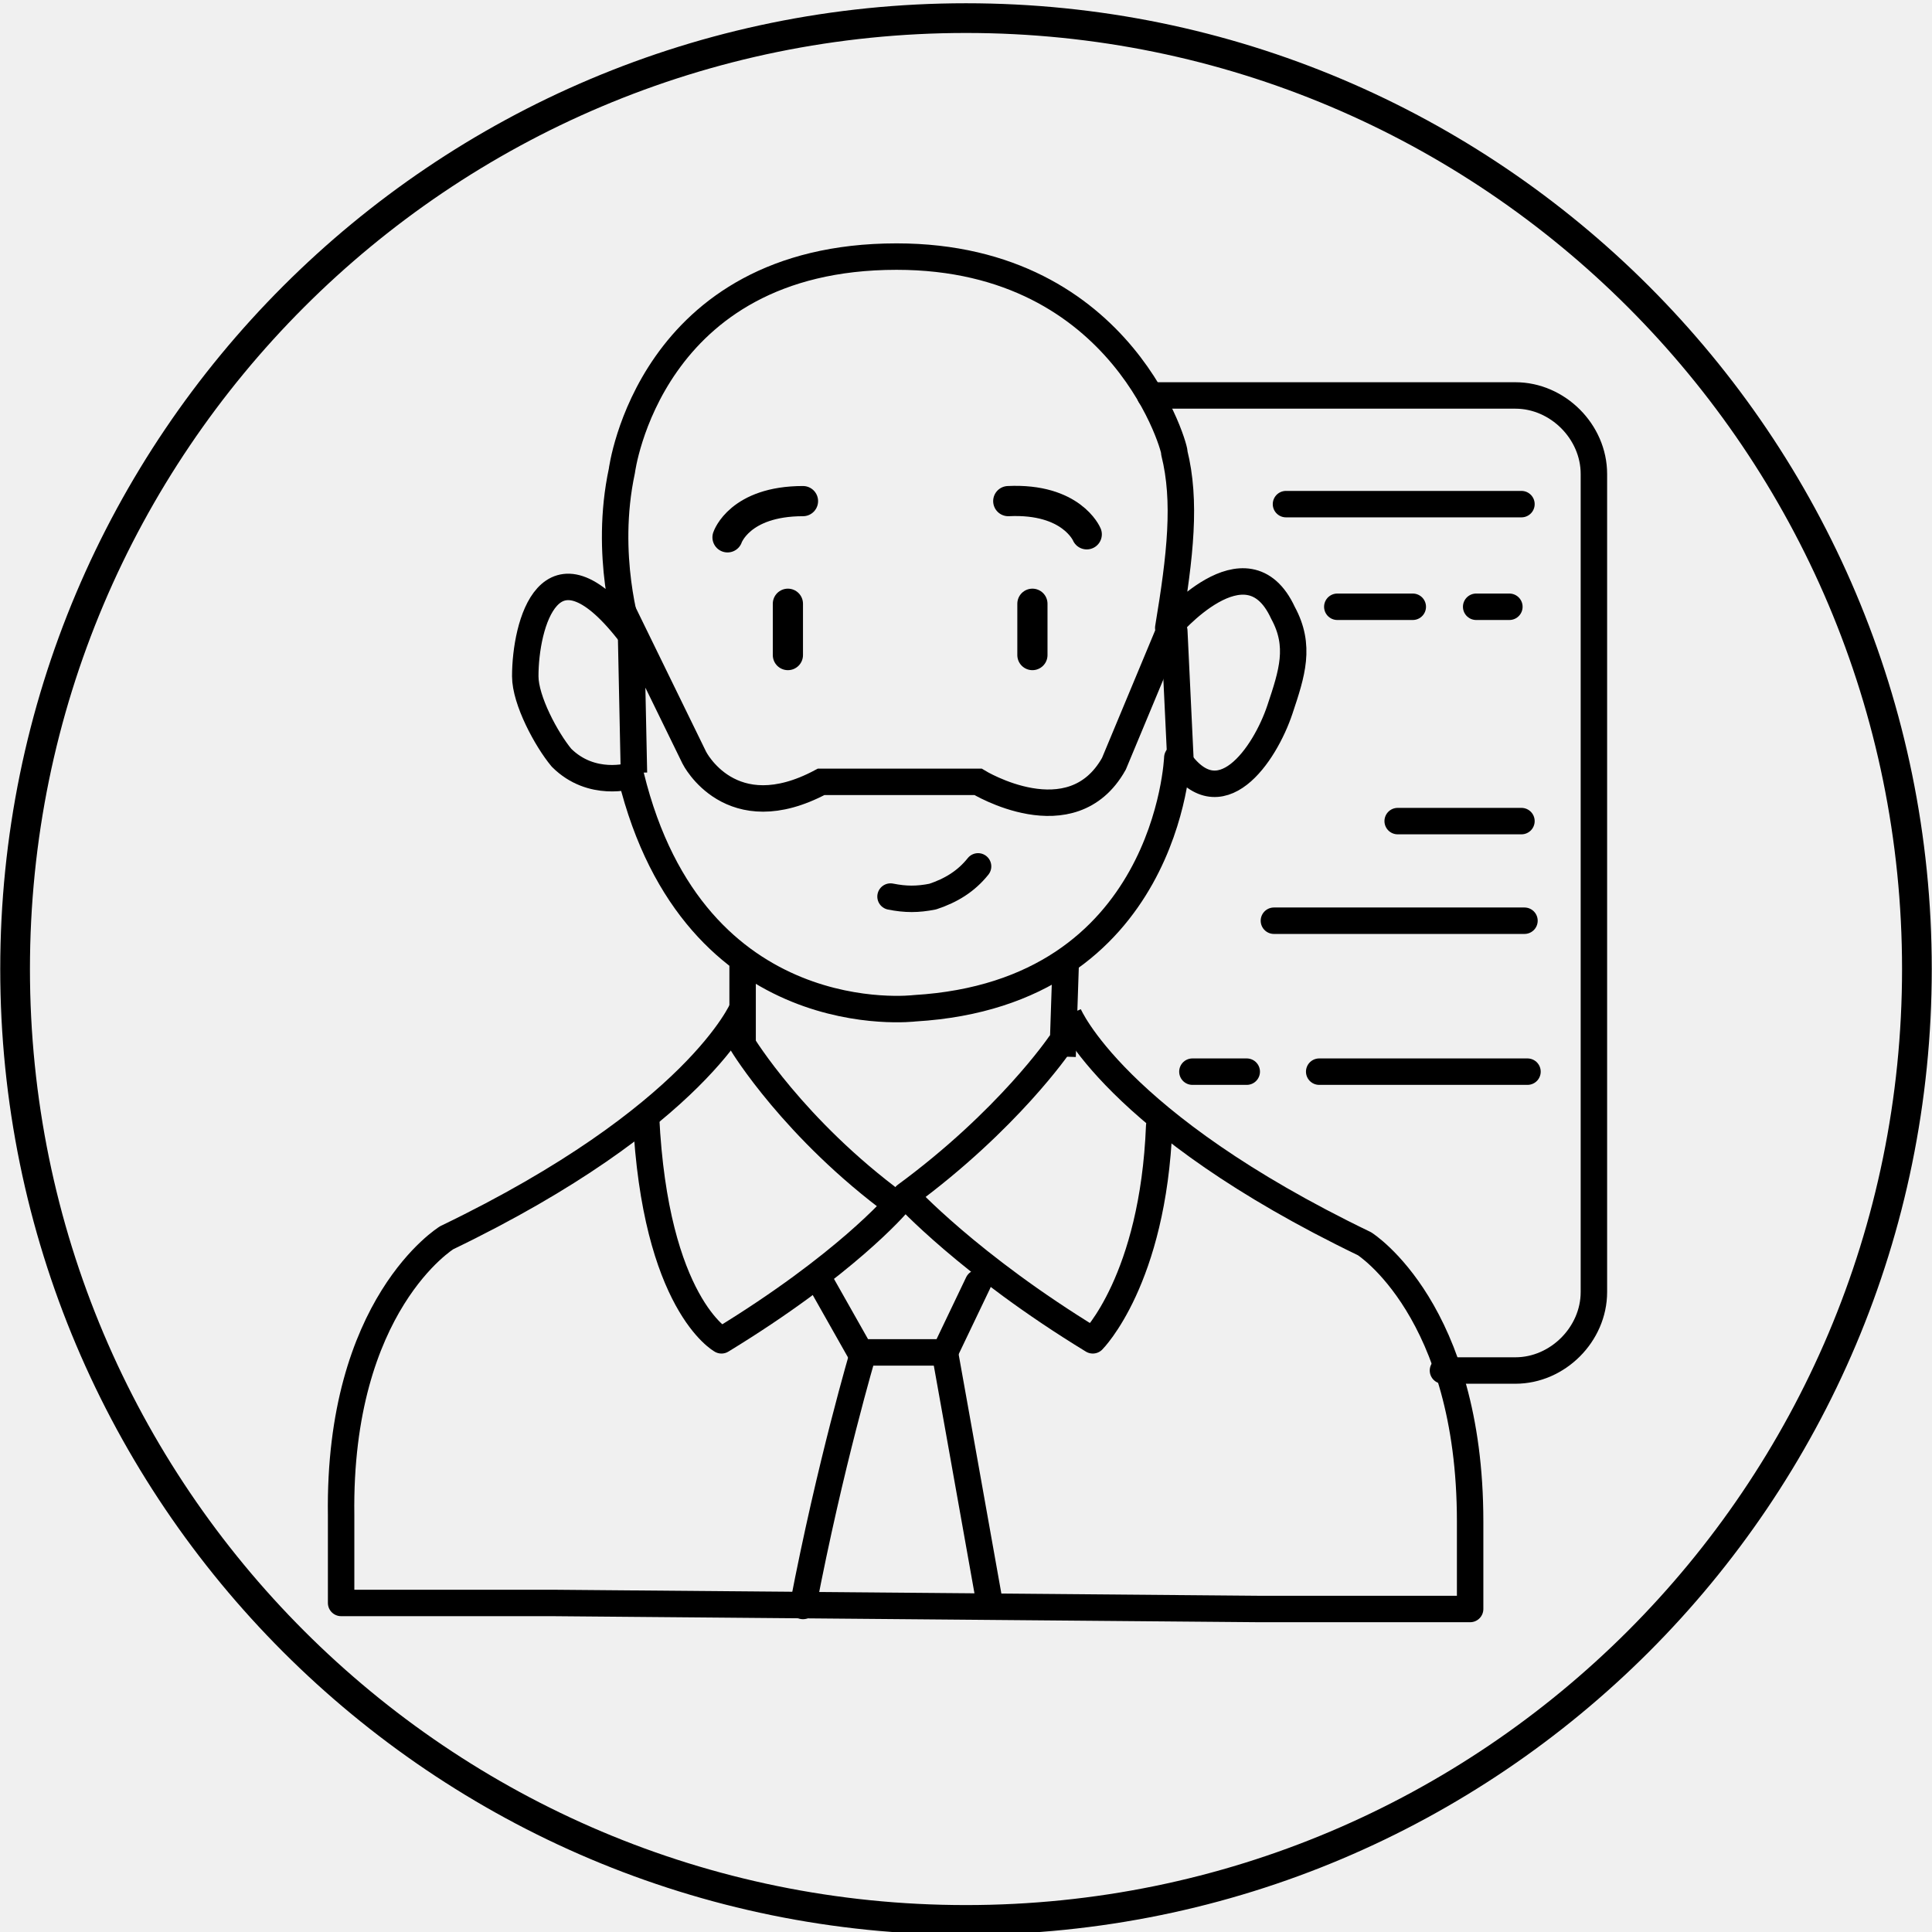
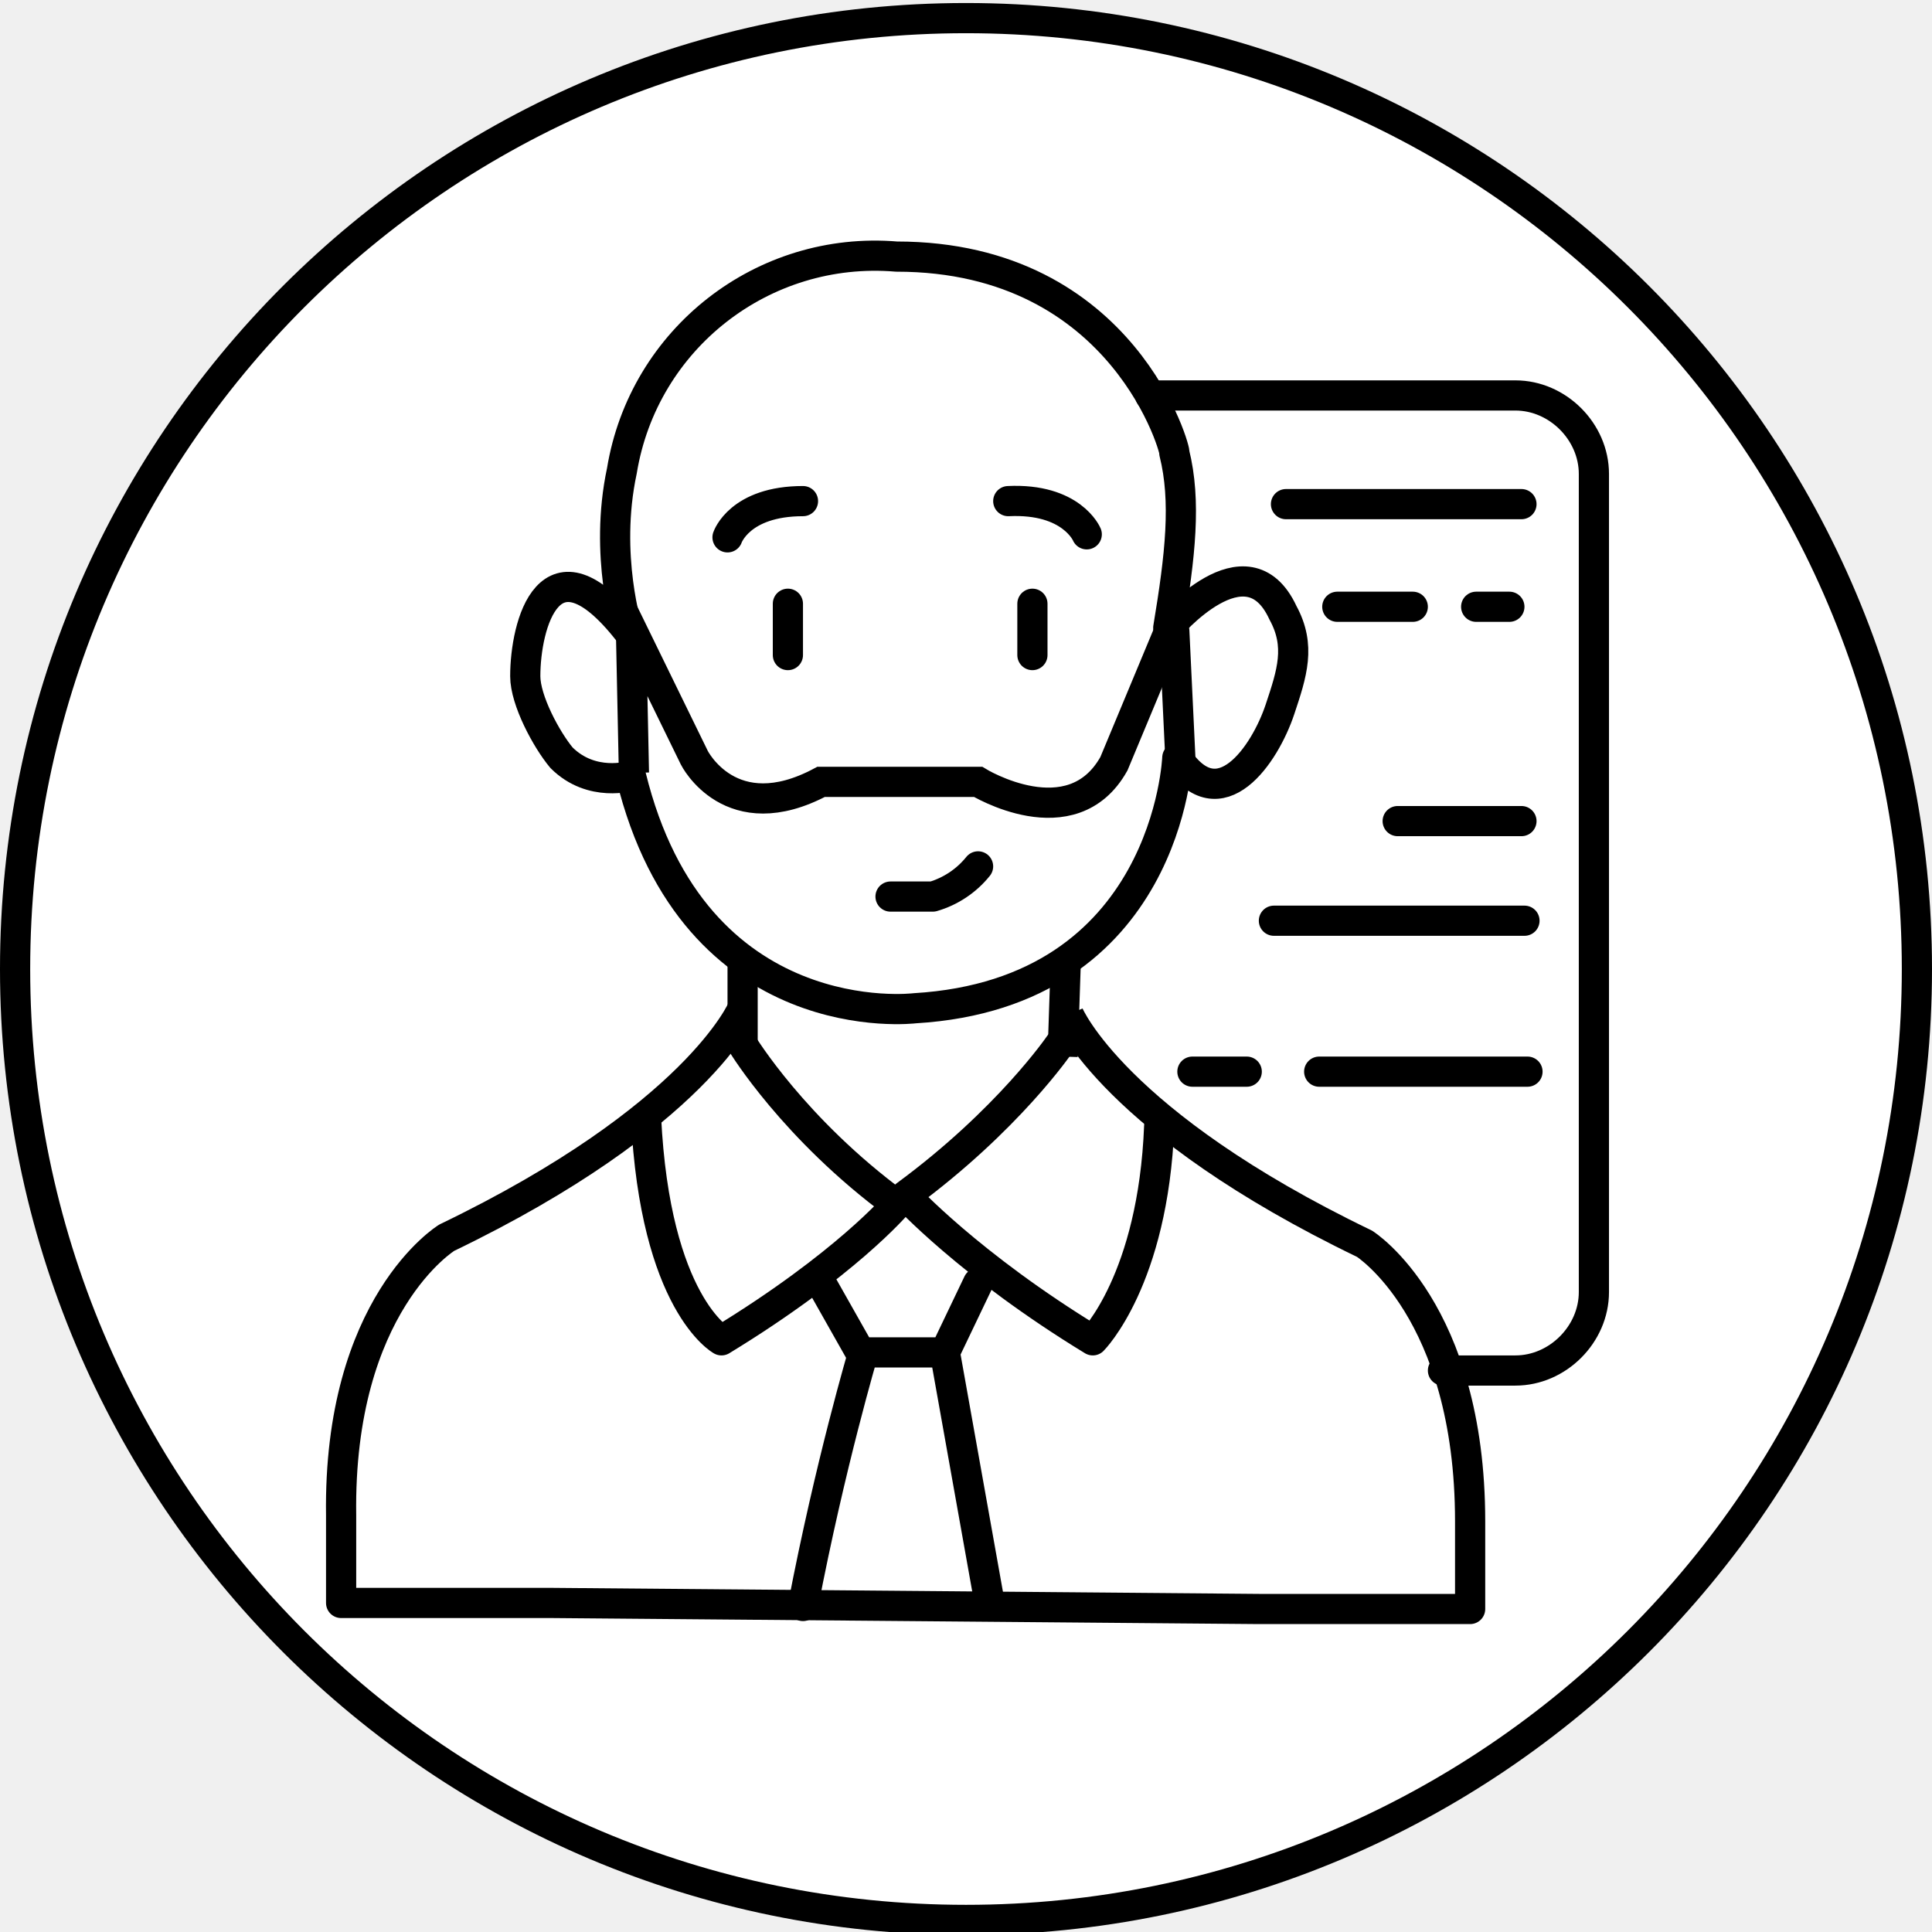
- <svg xmlns="http://www.w3.org/2000/svg" version="1.1" id="Слой_1" x="0px" y="0px" viewBox="0 0 64 64" style="enable-background:new 0 0 64 64;" xml:space="preserve">
-   <style type="text/css">
- 	.st0{fill:none;stroke:#000000;stroke-width:0.984;stroke-miterlimit:10;}
- 	.st1{fill:none;stroke:#000000;stroke-width:0.876;stroke-linecap:round;stroke-linejoin:round;stroke-miterlimit:10;}
- 	.st2{fill:none;stroke:#000000;stroke-width:0.876;stroke-miterlimit:10;}
- 	.st3{fill:none;stroke:#000000;stroke-width:0.876;stroke-linecap:round;stroke-miterlimit:10;}
- 	.st4{fill:none;stroke:#000000;stroke-width:0.876;stroke-linejoin:round;stroke-miterlimit:10;}
- 	.st5{stroke:#000000;stroke-linecap:round;stroke-miterlimit:10;}
- </style>
-   <circle class="st0" cx="32" cy="32.1" r="31.5" />
-   <path class="st1" d="M21.5,13.8" />
-   <path class="st1" d="M29.7,8.5c-8.2,0-9.1,7.1-9.1,7.1c-0.6,2.8,0.2,5.3,0.2,5.3c-2.6-3.3-3.4-0.2-3.4,1.5c0,0.8,0.7,2.1,1.2,2.7  c1,1,2.3,0.6,2.3,0.6c2.1,8.6,9.4,7.7,9.4,7.7c8.4-0.5,8.7-8.3,8.7-8.3c1.4,2.1,2.9-0.1,3.4-1.6c0.4-1.2,0.7-2.1,0.1-3.2  c-1.2-2.6-3.8,0.5-3.8,0.5c0.4-2.4,0.6-4.2,0.2-5.8C39,15.1,37.3,8.5,29.7,8.5z" />
-   <path class="st2" d="M24.6,34.2" />
-   <line class="st2" x1="24.6" y1="31.6" x2="24.6" y2="34.6" />
-   <path class="st3" d="M16.6,53.5" />
-   <path class="st3" d="M16.6,51.3" />
-   <path class="st1" d="M24.6,34.6c0,0,1.7,2.8,5.1,5.3c0,0-1.7,2-5.8,4.5c0,0-2.2-1.2-2.5-7.4" />
-   <path class="st1" d="M35.1,34.6c0,0-1.7,2.5-5.1,5c0,0,2.1,2.3,6.2,4.8c0,0,2-2,2.2-7.1" />
-   <polyline class="st1" points="27.2,42.5 28.5,44.8 31.3,44.8 32.4,42.5 " />
-   <path class="st1" d="M28.6,44.8c0,0-1.1,3.7-2,8.4" />
-   <path class="st1" d="M31.3,44.8c0,0,0.7,3.9,1.5,8.4" />
-   <line class="st2" x1="35.2" y1="35" x2="35.3" y2="32" />
-   <path class="st2" d="M35.2,35" />
-   <path class="st3" d="M42.5,53.5" />
-   <path class="st3" d="M42.4,51.3" />
-   <path class="st1" d="M38.1,13.1h12.1c1.4,0,2.6,1.2,2.6,2.6v27.1c0,1.4-1.2,2.6-2.6,2.6h-2.4" />
-   <line class="st1" x1="42.6" y1="16.7" x2="50.4" y2="16.7" />
-   <g>
-     <line class="st1" x1="44.3" y1="20.1" x2="46.8" y2="20.1" />
-     <line class="st1" x1="48.9" y1="20.1" x2="50" y2="20.1" />
-   </g>
-   <line class="st1" x1="46.3" y1="27.2" x2="50.4" y2="27.2" />
-   <line class="st1" x1="42.2" y1="30.5" x2="50.5" y2="30.5" />
-   <g>
-     <line class="st1" x1="43.7" y1="35.5" x2="50.6" y2="35.5" />
-     <line class="st1" x1="39.5" y1="35.5" x2="41.3" y2="35.5" />
-   </g>
-   <path class="st4" d="M24.6,33.4c0,0-1.5,3.6-9.8,7.6c0,0-3.6,2.2-3.5,9.2l0,2.9l7,0l23.4,0.2l7,0l0-2.9c0-7-3.5-9.2-3.5-9.2  c-8.3-4-9.8-7.6-9.8-7.6" />
-   <path class="st2" d="M23.2,20.3" />
-   <path class="st2" d="M20.6,19.1" />
-   <path class="st2" d="M39,19.1" />
-   <path class="st2" d="M36.8,20.3" />
-   <path class="st2" d="M38.9,20.5l-2,4.8c-1.4,2.5-4.5,0.6-4.5,0.6l-5.2,0c-3,1.6-4.2-0.8-4.2-0.8l-2.1-4.3l0.1,4.8" />
-   <line class="st1" x1="38.9" y1="20.9" x2="39.1" y2="25.1" />
-   <path class="st1" d="M28.4,29.4" />
-   <path class="st1" d="M32.4,28.7c-0.4,0.5-0.9,0.8-1.5,1c-0.5,0.1-0.9,0.1-1.4,0" />
-   <line class="st5" x1="34.2" y1="20" x2="34.2" y2="21.7" />
-   <line class="st5" x1="26.1" y1="20" x2="26.1" y2="21.7" />
-   <path class="st5" d="M24.1,17.8c0,0,0.4-1.2,2.5-1.2" />
-   <path class="st5" d="M36,17.7c0,0-0.5-1.2-2.6-1.1" />
+ <svg xmlns="http://www.w3.org/2000/svg" xml:space="preserve" id="Слой_1" x="0" y="0" style="enable-background:new 0 0 64 64" version="1.1" viewBox="0 0 64 64">
+   <style>.st1{fill:none;stroke-linecap:round;stroke-linejoin:round}.st1,.st2{stroke:#000;stroke-miterlimit:10}.st2,.st3{fill:none}.st3,.st5{stroke:#000;stroke-linecap:round;stroke-miterlimit:10}</style>
+   <circle cx="32" cy="32.1" r="31.5" style="fill:#fff;stroke:#000;stroke-miterlimit:10" />
+   <path d="M29.7 8.5a8.5 8.5 0 0 0-9.1 7.1c-.6 2.8.2 5.3.2 5.3-2.6-3.3-3.4-.2-3.4 1.5 0 .8.7 2.1 1.2 2.7 1 1 2.3.6 2.3.6 2.1 8.6 9.4 7.7 9.4 7.7 8.4-.5 8.7-8.3 8.7-8.3 1.4 2.1 2.9-.1 3.4-1.6.4-1.2.7-2.1.1-3.2-1.2-2.6-3.8.5-3.8.5.4-2.4.6-4.2.2-5.8.1.1-1.6-6.5-9.2-6.5z" class="st1" />
+   <path d="M24.6 31.6v3" class="st2" />
+   <path d="M24.6 34.6s1.7 2.8 5.1 5.3c0 0-1.7 2-5.8 4.5 0 0-2.2-1.2-2.5-7.4M35.1 34.6s-1.7 2.5-5.1 5c0 0 2.1 2.3 6.2 4.8 0 0 2-2 2.2-7.1M27.2 42.5l1.3 2.3h2.8l1.1-2.3M28.6 44.8s-1.1 3.7-2 8.4M31.3 44.8l1.5 8.4" class="st1" />
+   <path d="m35.2 35 .1-3" class="st2" />
+   <path d="M38.1 13.1h12.1c1.4 0 2.6 1.2 2.6 2.6v27.1c0 1.4-1.2 2.6-2.6 2.6h-2.4M42.6 16.7h7.8M44.3 20.1h2.5M48.9 20.1H50M46.3 27.2h4.1M42.2 30.5h8.3M43.7 35.5h6.9M39.5 35.5h1.8" class="st1" />
+   <path d="M24.6 33.4S23.1 37 14.8 41c0 0-3.6 2.2-3.5 9.2v2.9h7l23.4.2h7v-2.9c0-7-3.5-9.2-3.5-9.2-8.3-4-9.8-7.6-9.8-7.6" style="fill:none;stroke:#000;stroke-linejoin:round;stroke-miterlimit:10" />
+   <path d="m38.9 20.5-2 4.8c-1.4 2.5-4.5.6-4.5.6h-5.2c-3 1.6-4.2-.8-4.2-.8l-2.1-4.3.1 4.8" class="st2" />
+   <path d="m38.9 20.9.2 4.2M32.4 28.7a3 3 0 0 1-1.5 1h-1.4" class="st1" />
+   <path d="M34.2 20v1.7M26.1 20v1.7M24.1 17.8s.4-1.2 2.5-1.2M36 17.7s-.5-1.2-2.6-1.1" class="st5" />
</svg>
